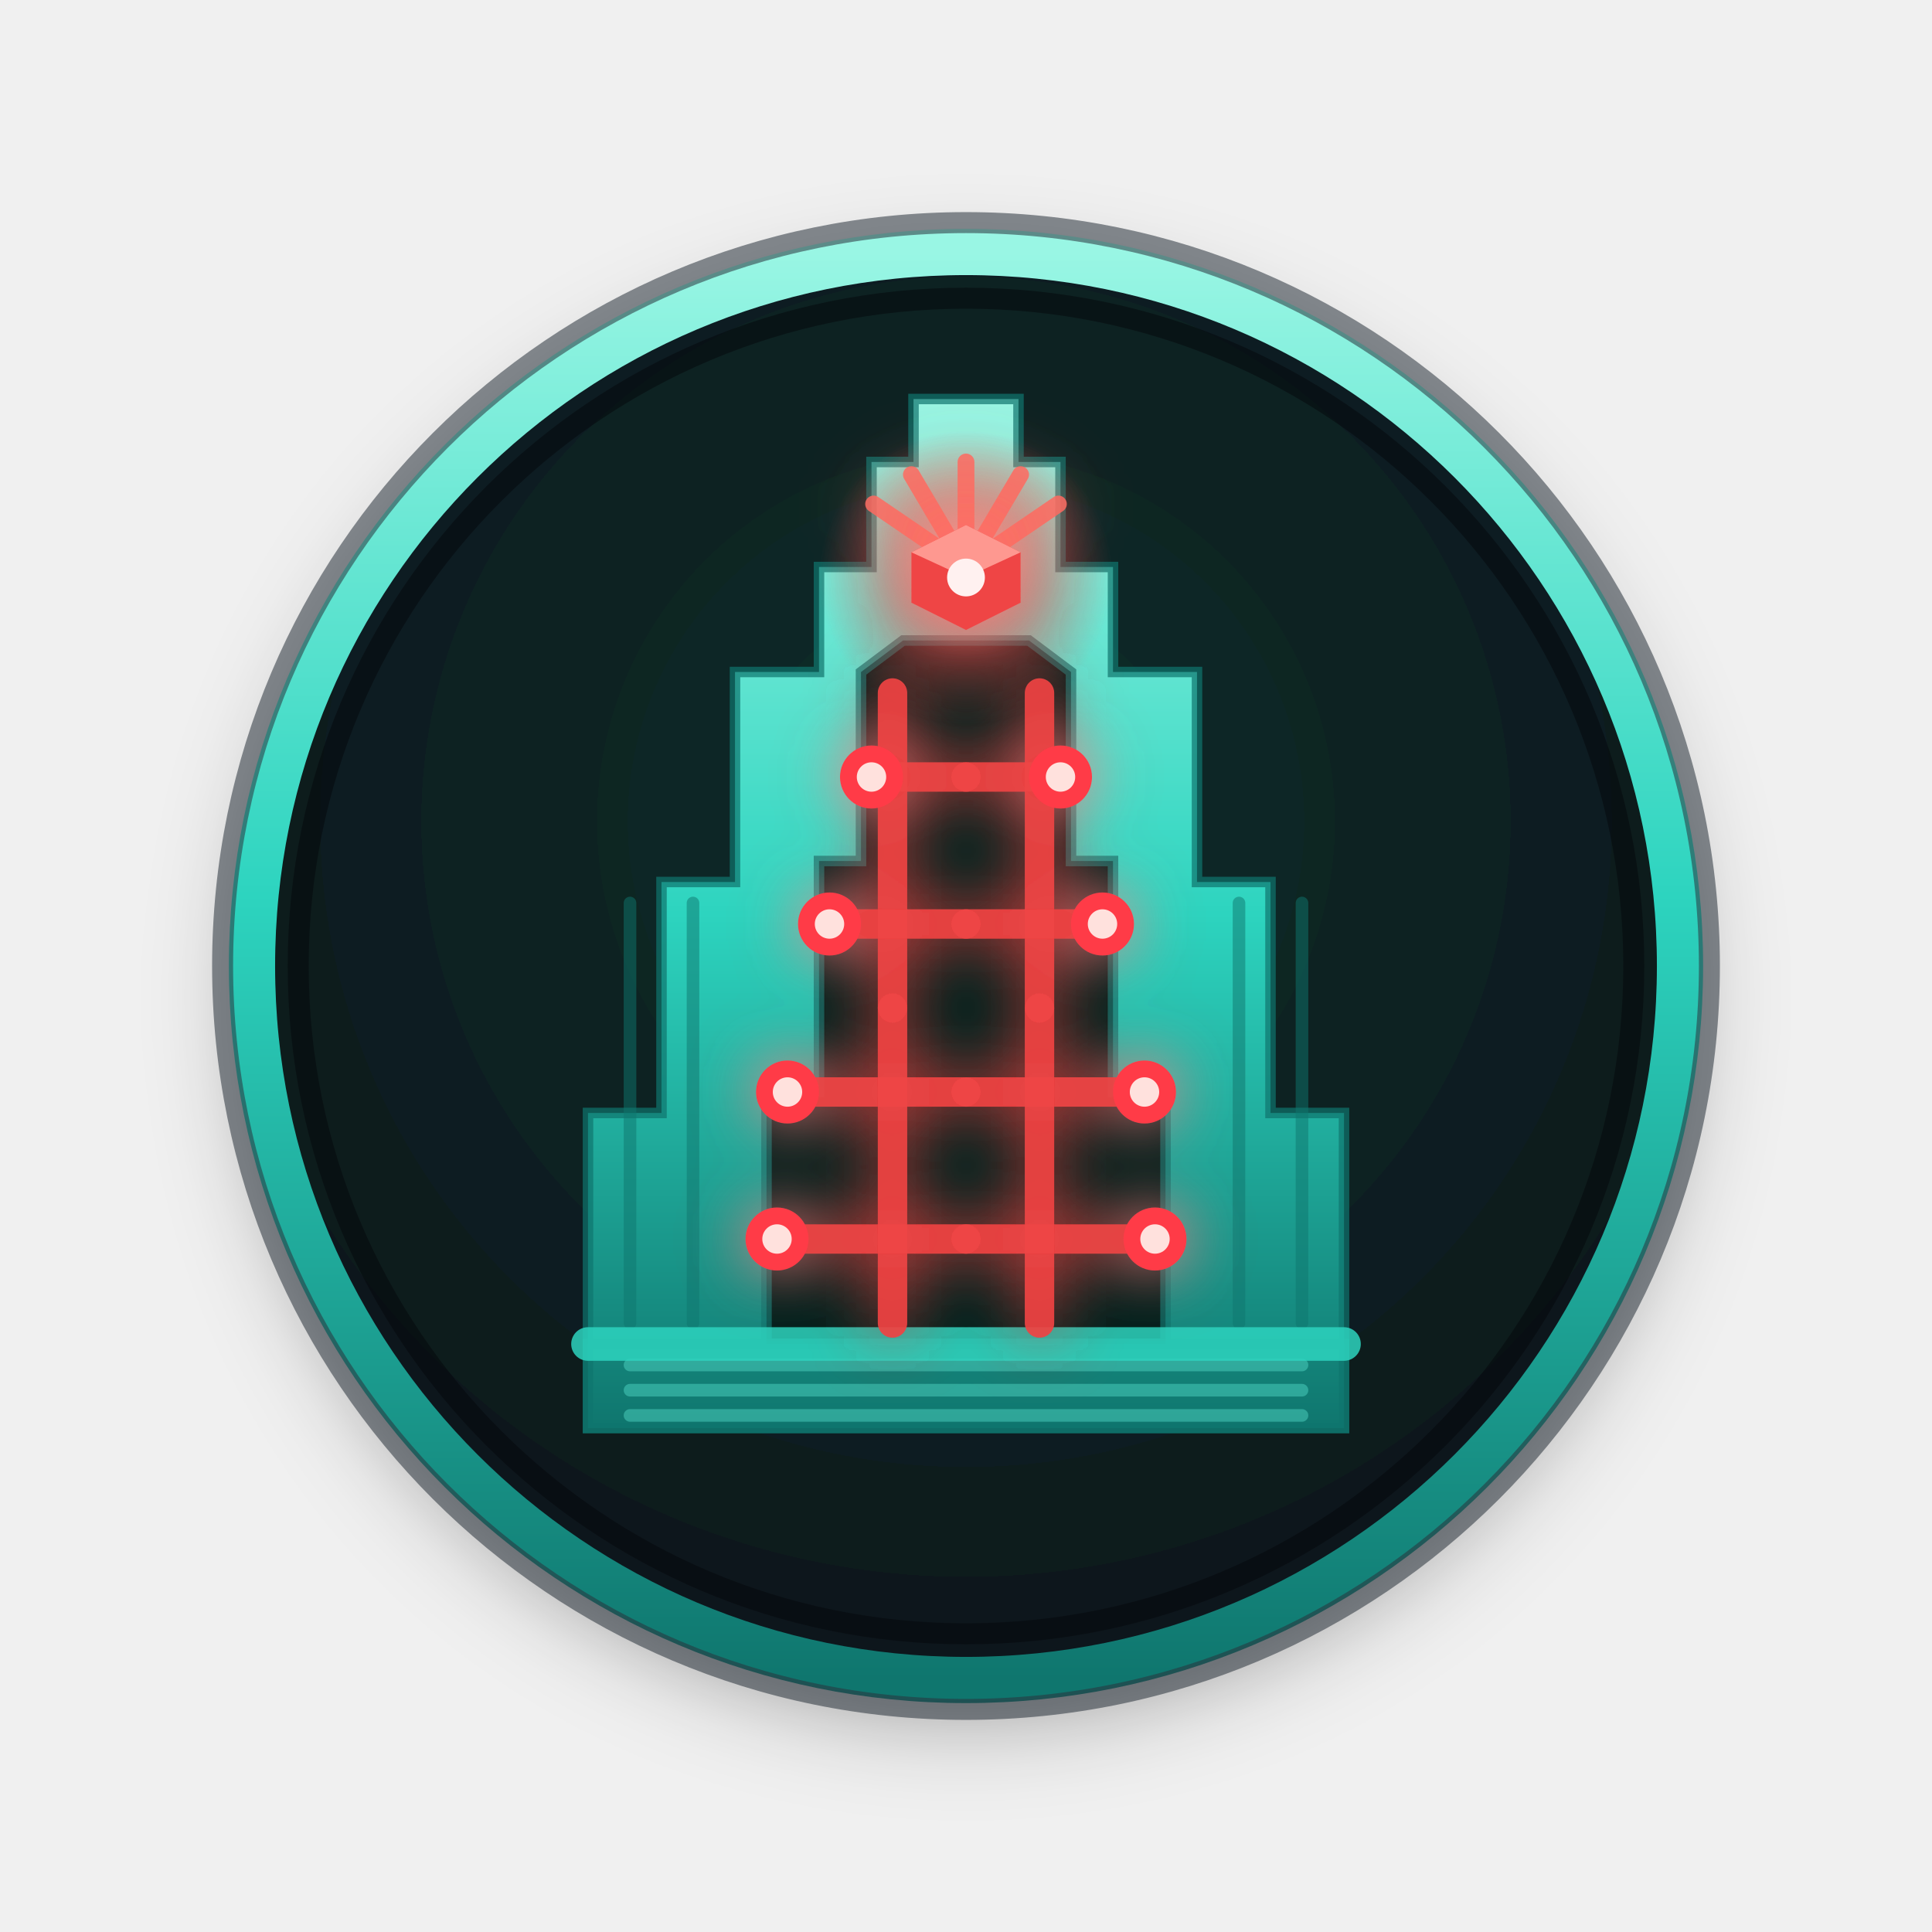
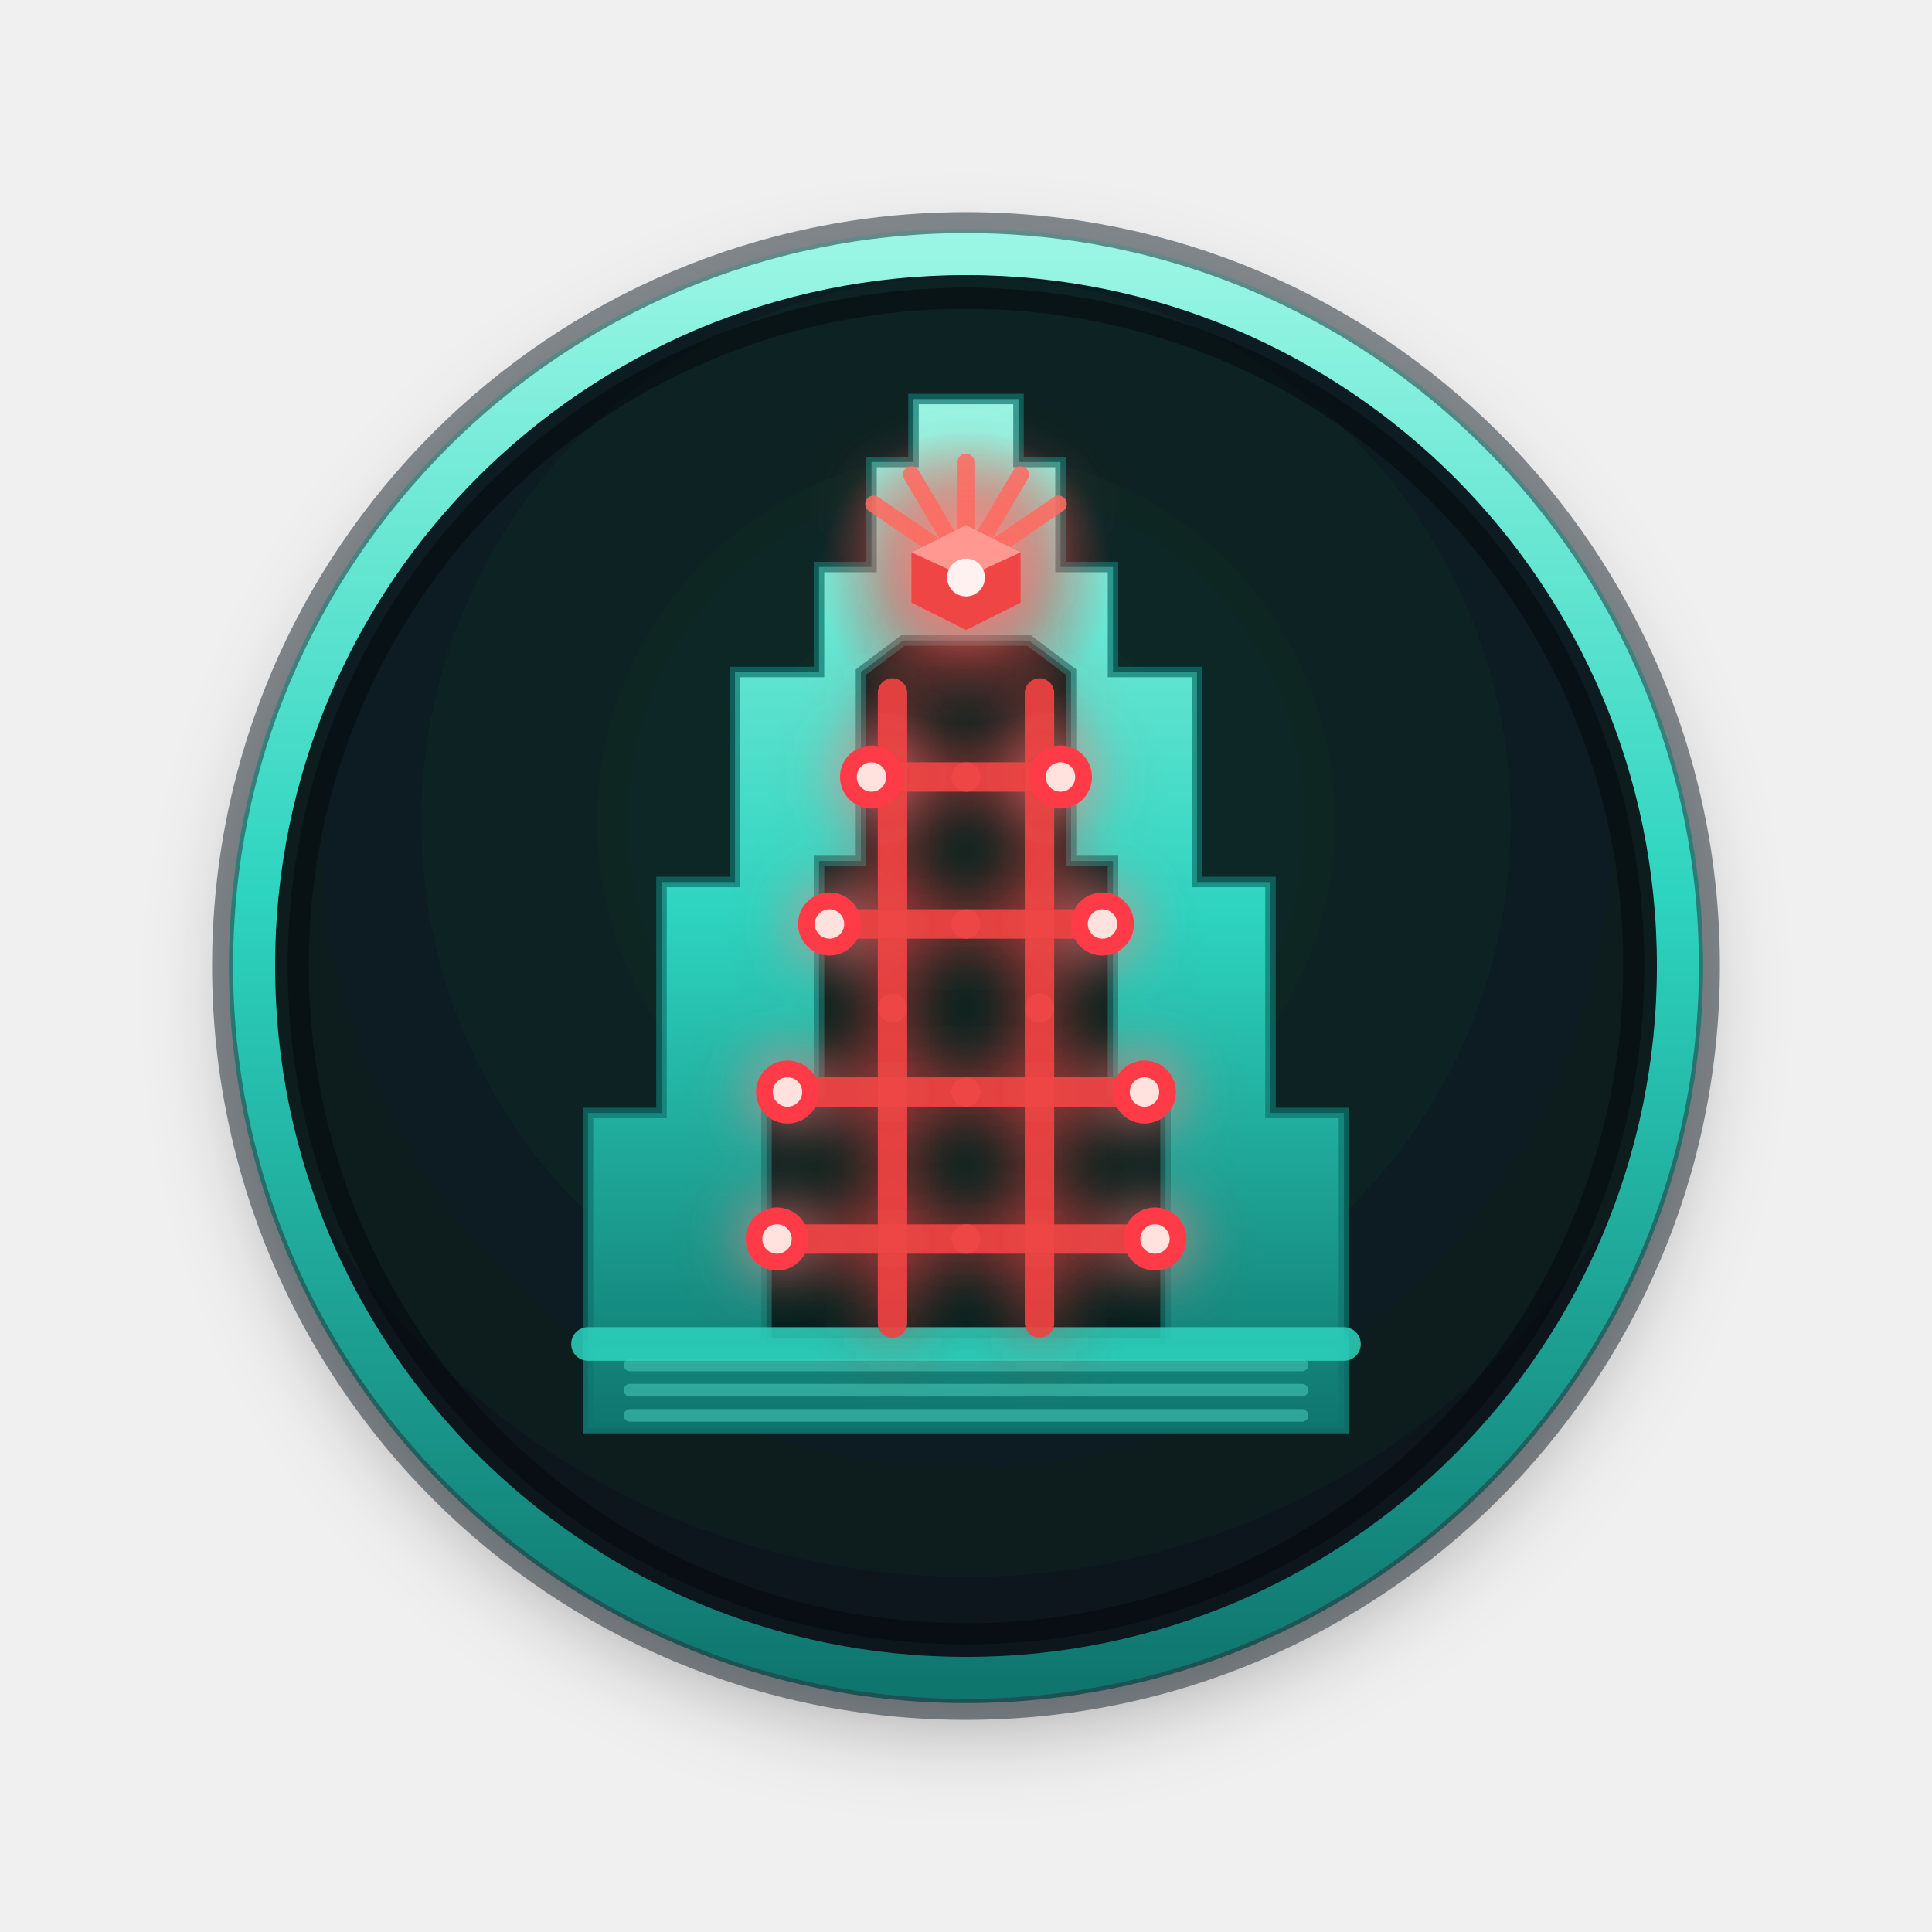
- <svg xmlns="http://www.w3.org/2000/svg" viewBox="276 136 92 92" width="92" height="92" role="img" aria-label="haldir logo">
+ <svg xmlns="http://www.w3.org/2000/svg" viewBox="299 135 92 92" width="92" height="92" role="img" aria-label="haldir logo">
  <defs>
    <radialGradient id="hubGrad" cx="50%" cy="42%" r="65%">
      <stop offset="0%" stop-color="#06281d" />
      <stop offset="100%" stop-color="#0a1117" />
    </radialGradient>
    <radialGradient id="gateGrad" cx="50%" cy="40%" r="68%">
      <stop offset="0%" stop-color="#332408" />
      <stop offset="100%" stop-color="#10131a" />
    </radialGradient>
    <radialGradient id="voxGrad" cx="50%" cy="40%" r="68%">
      <stop offset="0%" stop-color="#2a0a2e" />
      <stop offset="100%" stop-color="#10131a" />
    </radialGradient>
    <radialGradient id="galGrad" cx="50%" cy="40%" r="68%">
      <stop offset="0%" stop-color="#2a0a0a" />
      <stop offset="100%" stop-color="#10131a" />
    </radialGradient>
    <radialGradient id="hdGrad" cx="50%" cy="40%" r="68%">
      <stop offset="0%" stop-color="#042f2a" />
      <stop offset="100%" stop-color="#10131a" />
    </radialGradient>
    <radialGradient id="crebGrad" cx="50%" cy="40%" r="70%">
-       <stop offset="0%" stop-color="#3c4d21" />
-       <stop offset="62%" stop-color="#26311a" />
-       <stop offset="100%" stop-color="#161c10" />
+       <stop offset="0%" stop-color="#293716" />
+       <stop offset="62%" stop-color="#19230f" />
+       <stop offset="100%" stop-color="#0d1208" />
    </radialGradient>
    <filter id="nodeShadow" x="-40%" y="-40%" width="180%" height="180%">
      <feDropShadow dx="0" dy="1.5" stdDeviation="2.4" flood-color="#000000" flood-opacity="0.38" />
    </filter>
    <filter id="soft" x="-60%" y="-60%" width="220%" height="220%">
      <feGaussianBlur stdDeviation="4" result="b" />
      <feMerge>
        <feMergeNode in="b" />
        <feMergeNode in="SourceGraphic" />
      </feMerge>
    </filter>
    <filter id="edgeGlow" x="-30%" y="-30%" width="160%" height="160%">
      <feGaussianBlur stdDeviation="2.4" result="b" />
      <feMerge>
        <feMergeNode in="b" />
        <feMergeNode in="SourceGraphic" />
      </feMerge>
    </filter>
    <filter id="hdBloom" x="-40%" y="-40%" width="180%" height="180%">
      <feGaussianBlur stdDeviation="1.5" result="b" />
      <feMerge>
        <feMergeNode in="b" />
        <feMergeNode in="SourceGraphic" />
      </feMerge>
    </filter>
    <filter id="mwBloom" x="-300%" y="-300%" width="700%" height="700%">
      <feGaussianBlur stdDeviation="1.4" result="b" />
      <feMerge>
        <feMergeNode in="b" />
        <feMergeNode in="SourceGraphic" />
      </feMerge>
    </filter>
-     <linearGradient id="eg0" gradientUnits="userSpaceOnUse" x1="147" y1="230" x2="209" y2="230">
+     <linearGradient id="eg0" gradientUnits="userSpaceOnUse" x1="162.7" y1="235.3" x2="209.2" y2="239.9">
      <stop offset="0%" stop-color="#bcc6d1" />
      <stop offset="100%" stop-color="#fbbf24" />
    </linearGradient>
-     <linearGradient id="eg1" gradientUnits="userSpaceOnUse" x1="287" y1="212.4" x2="411.5" y2="153.1">
+     <linearGradient id="eg1" gradientUnits="userSpaceOnUse" x1="285.9" y1="224.1" x2="418.9" y2="150.4">
      <stop offset="0%" stop-color="#fbbf24" />
      <stop offset="100%" stop-color="#a78bfa" />
    </linearGradient>
-     <linearGradient id="eg2" gradientUnits="userSpaceOnUse" x1="286.9" y1="247.9" x2="423.1" y2="314.1">
+     <linearGradient id="eg2" gradientUnits="userSpaceOnUse" x1="285.4" y1="264.7" x2="414" y2="340.2">
      <stop offset="0%" stop-color="#fbbf24" />
      <stop offset="100%" stop-color="#9caf88" />
    </linearGradient>
-     <linearGradient id="eg3" gradientUnits="userSpaceOnUse" x1="214.8" y1="107.9" x2="423.9" y2="126.7">
+     <linearGradient id="eg3" gradientUnits="userSpaceOnUse" x1="214.9" y1="106.6" x2="433.4" y2="119.8">
      <stop offset="0%" stop-color="#34d399" />
      <stop offset="100%" stop-color="#a78bfa" />
    </linearGradient>
-     <linearGradient id="eg4" gradientUnits="userSpaceOnUse" x1="608.5" y1="142.9" x2="499.2" y2="133.4">
+     <linearGradient id="eg4" gradientUnits="userSpaceOnUse" x1="608.6" y1="139.6" x2="510" y2="127.1">
      <stop offset="0%" stop-color="#60a5fa" />
      <stop offset="100%" stop-color="#a78bfa" />
    </linearGradient>
-     <linearGradient id="eg5" gradientUnits="userSpaceOnUse" x1="641.2" y1="224.6" x2="510" y2="156.1">
+     <linearGradient id="eg5" gradientUnits="userSpaceOnUse" x1="642.5" y1="222.3" x2="521.6" y2="152">
      <stop offset="0%" stop-color="#fb923c" />
      <stop offset="100%" stop-color="#a78bfa" />
    </linearGradient>
-     <linearGradient id="eg6" gradientUnits="userSpaceOnUse" x1="668.2" y1="329.2" x2="492.8" y2="161.3">
+     <linearGradient id="eg6" gradientUnits="userSpaceOnUse" x1="669.7" y1="329" x2="500.4" y2="153.5">
      <stop offset="0%" stop-color="#fb7185" />
      <stop offset="100%" stop-color="#a78bfa" />
    </linearGradient>
-     <linearGradient id="eg7" gradientUnits="userSpaceOnUse" x1="492.2" y1="306.6" x2="664.3" y2="170.3">
+     <linearGradient id="eg7" gradientUnits="userSpaceOnUse" x1="495.3" y1="331.2" x2="667.7" y2="170.8">
      <stop offset="0%" stop-color="#9caf88" />
      <stop offset="100%" stop-color="#60a5fa" />
    </linearGradient>
-     <linearGradient id="eg8" gradientUnits="userSpaceOnUse" x1="498.6" y1="318.2" x2="638.2" y2="268.5">
+     <linearGradient id="eg8" gradientUnits="userSpaceOnUse" x1="503.6" y1="343.2" x2="640.8" y2="274.6">
      <stop offset="0%" stop-color="#9caf88" />
      <stop offset="100%" stop-color="#fb923c" />
    </linearGradient>
-     <linearGradient id="eg9" gradientUnits="userSpaceOnUse" x1="500.9" y1="335.2" x2="603" y2="343.2">
+     <linearGradient id="eg9" gradientUnits="userSpaceOnUse" x1="508.9" y1="362.5" x2="603" y2="356">
      <stop offset="0%" stop-color="#9caf88" />
      <stop offset="100%" stop-color="#fb7185" />
    </linearGradient>
-     <linearGradient id="eg10" gradientUnits="userSpaceOnUse" x1="110" y1="319" x2="110" y2="267">
+     <linearGradient id="eg10" gradientUnits="userSpaceOnUse" x1="110" y1="319" x2="110" y2="283">
      <stop offset="0%" stop-color="#e879f9" />
      <stop offset="100%" stop-color="#bcc6d1" />
    </linearGradient>
-     <linearGradient id="eg11" gradientUnits="userSpaceOnUse" x1="336.9" y1="373" x2="421.1" y2="345">
+     <linearGradient id="eg11" gradientUnits="userSpaceOnUse" x1="338.7" y1="380.9" x2="407.4" y2="372.3">
      <stop offset="0%" stop-color="#38bdf8" />
      <stop offset="100%" stop-color="#9caf88" />
    </linearGradient>
-     <linearGradient id="eg12" gradientUnits="userSpaceOnUse" x1="446.1" y1="287.2" x2="447.9" y2="292.8">
+     <linearGradient id="eg12" gradientUnits="userSpaceOnUse" x1="442.2" y1="288.2" x2="447.8" y2="316">
      <stop offset="0%" stop-color="#ef4444" />
      <stop offset="100%" stop-color="#9caf88" />
    </linearGradient>
    <linearGradient id="eg13" gradientUnits="userSpaceOnUse" x1="398.1" y1="228.3" x2="209.7" y2="124.7">
      <stop offset="0%" stop-color="#ef4444" />
      <stop offset="100%" stop-color="#34d399" />
    </linearGradient>
-     <linearGradient id="eg14" gradientUnits="userSpaceOnUse" x1="284.1" y1="207.3" x2="287.9" y2="204.7">
+     <linearGradient id="eg14" gradientUnits="userSpaceOnUse" x1="284.2" y1="221.3" x2="310.8" y2="203.7">
      <stop offset="0%" stop-color="#fbbf24" />
      <stop offset="100%" stop-color="#2dd4bf" />
    </linearGradient>
-     <linearGradient id="eg15" gradientUnits="userSpaceOnUse" x1="357.3" y1="202.8" x2="398.7" y2="227.2">
+     <linearGradient id="eg15" gradientUnits="userSpaceOnUse" x1="377.8" y1="205.7" x2="401.2" y2="223.3">
      <stop offset="0%" stop-color="#2dd4bf" />
      <stop offset="100%" stop-color="#ef4444" />
    </linearGradient>
-     <linearGradient id="eg16" gradientUnits="userSpaceOnUse" x1="360.4" y1="167.5" x2="414.3" y2="147.2">
+     <linearGradient id="eg16" gradientUnits="userSpaceOnUse" x1="382.1" y1="163.5" x2="421.6" y2="144.8">
      <stop offset="0%" stop-color="#2dd4bf" />
      <stop offset="100%" stop-color="#a78bfa" />
    </linearGradient>
  </defs>
  <style>
    :root { --hub-accent: #34d399; --cube-accent: #fb923c; --tri-accent: #a78bfa; }
    .cap        { font: 400 11px ui-monospace, SFMono-Regular, Menlo, monospace; fill: #6e7681; }
    .edge       { opacity: 0.55; }
    .edge-live  { filter: url(#edgeGlow); }
    .flow       { fill: none; stroke: #e2faff; stroke-width: 2.4; stroke-dasharray: 1.5 9; stroke-linecap: round; opacity: 0.9; }
    .flow-rev   { stroke-width: 2; opacity: 0.78; }
    .chip       { fill: #0d1117; stroke-width: 1.5; }
    .chip-label { font: 400 12px ui-monospace, SFMono-Regular, Menlo, monospace; fill: #c9d1d9; }
    .hub-fill   { fill: url(#hubGrad); }
    .hub-ring   { fill: none; stroke: url(#hubBezel); stroke-width: 2.2; }
    .hub-glow   { fill: none; stroke: #34d399; stroke-width: 6; stroke-opacity: 0.18; filter: url(#soft); }
    .hub-label  { font: 400 12px ui-monospace, SFMono-Regular, Menlo, monospace; fill: #6ee7b7; }
-     .pid-track   { fill: none; stroke: #065f46; stroke-opacity: 0.35; stroke-width: 4; stroke-linecap: round; }
-     .pid-fill    { fill: none; stroke: #34d399; stroke-width: 4; stroke-linecap: round; }
-     .pid-tip-u   { fill: #a7f3d0; }
-     .pid-tip-s   { fill: #d1fae5; }
+     .pidx-rail   { fill: none; stroke: #021a12; stroke-opacity: 0.9; stroke-width: 1.3; stroke-linecap: round; }
+     .pidx-rail-lt{ fill: none; stroke: #34d399; stroke-opacity: 0.18; stroke-width: 1.3; stroke-linecap: round; }
+     .pidx-tick   { fill: none; stroke: #047857; stroke-opacity: 0.9; stroke-width: 0.9; stroke-linecap: round; }
+     .pidx-inner  { fill: none; stroke: #10b981; stroke-opacity: 0.14; stroke-width: 0.6; }
+     .pidx-chan   { fill: none; stroke: #032018; stroke-width: 2.2; stroke-linecap: round; }
+     .pidx-chan-lt{ fill: none; stroke: #6ee7b7; stroke-width: 0.8; stroke-linecap: round; }
+     .pidx-chamfer{ fill: none; stroke: #05070b; stroke-opacity: 0.55; stroke-width: 1; }
+     .pidx-rim    { fill: none; stroke: url(#pidXRim); stroke-width: 1.1; }
+     .pidx-lip    { fill: none; stroke: #6ee7b7; stroke-opacity: 0.16; stroke-width: 0.5; }
+     .pidx-shade  { fill: #031710; }
+     .pidx-flare  { fill: #d1fae5; }
+     .pidx-flare-s{ fill: #ecfdf5; }
+     .pidx-syn-ring { fill: none; stroke: #a7f3d0; stroke-width: 1; }
+     .pidx-girdle { fill: none; stroke: #a7f3d0; stroke-opacity: 0.55; stroke-width: 0.4; }
+     .pidx-girdle-s { fill: none; stroke: #d1fae5; stroke-opacity: 0.7; stroke-width: 0.5; }
+     .pidx-glint  { fill: #ecfdf5; fill-opacity: 0.7; }
+     .pidx-fU-l   { fill: #6ee7b7; }
+     .pidx-fU-d   { fill: #10b981; }
+     .pidx-jw-edge{ fill: none; stroke: #a7f3d0; stroke-width: 0.4; stroke-opacity: 0.85; stroke-linejoin: round; }
+     .pidx-syn-hot{ fill: #ecfdf5; }
+     .pidx-spark-head { fill: #ecfdf5; }
+     .pidx-spark-tail { fill: none; stroke: #a7f3d0; stroke-width: 1.1; stroke-linecap: round; stroke-opacity: 0.85; }
    .pid-wg      { fill: none; stroke: #043a2e; stroke-width: 2.4; stroke-linecap: round; }
    .pid-wg-lit  { fill: none; stroke: #6ee7b7; stroke-width: 0.9; stroke-linecap: round; }
    .pid-port    { fill: #34d399; }
    .pid-port-core { fill: #06281d; }
    .pid-chip    { fill: #d1fae5; }
-     .pid-base    { fill: none; stroke: #6ee7b7; stroke-opacity: 0.3; stroke-width: 1; stroke-linecap: round; }
-     .pid-keystone{ fill: none; stroke: #34d399; stroke-opacity: 0.45; stroke-width: 1.2; stroke-linecap: round; }
-     .pid-flash   { fill: none; stroke: #d1fae5; stroke-width: 1.4; stroke-linecap: round; opacity: 0; }
    .pid-core-crown { fill: #6ee7b7; }
    .pid-core-bl { fill: #065f46; }
    .pid-core-br { fill: #047857; }
    .pid-core-edge { fill: none; stroke: #a7f3d0; stroke-width: 0.8; stroke-linejoin: round; }
    .pid-seam    { fill: none; stroke: #d1fae5; stroke-width: 0.7; stroke-opacity: 0.9; stroke-linecap: round; }
    .pid-facet   { fill: none; stroke: #a7f3d0; stroke-width: 0.5; stroke-opacity: 0.35; }
    .pid-hot     { fill: #ecfdf5; }
    .pid-hot-in  { fill: #f0fdf4; }
    .pid-compute { fill: none; stroke: #6ee7b7; stroke-width: 1; opacity: 0; }
    .seat-ring     { fill: none; stroke-width: 2.2; }
    .seat-groove   { fill: none; stroke: #05070b; stroke-opacity: 0.5; stroke-width: 1; }
    .seat-hairline { fill: none; stroke: #2b333d; stroke-opacity: 0.55; stroke-width: 1; }
    .seat-gate     { fill: url(#gateGrad); }
    .seat-vox      { fill: url(#voxGrad); }
    .mel-plate    { fill: url(#melPlate); }
-     .mel-rock     { fill: #050302; }
+     .mel-rock     { fill: url(#melRock); }
+     .mel-fog-g    { opacity: 0.42; }
    .mel-ridge    { fill: none; stroke: #fdba74; stroke-opacity: 0.7; stroke-width: 1.3; stroke-linejoin: round; stroke-linecap: round; }
-     .mel-facet    { fill: #070302; }
-     .mel-tin      { stroke: #000000; stroke-opacity: 0.4; stroke-width: 0.6; stroke-linejoin: round; }
-     .mel-splat    { fill: url(#melSplat); }
+     .mel-facet    { fill: #1a0e08; }
+     .mel-tin      { stroke: #000000; stroke-opacity: 0.35; stroke-width: 0.6; stroke-linejoin: round; }
+     .mel-front    { fill: #ffedd5; filter: url(#edgeGlow); }
    .mel-edge     { fill: none; stroke: url(#melBezel); stroke-width: 2.4; stroke-linejoin: miter; }
    .mel-groove   { fill: none; stroke: #05070b; stroke-opacity: 0.5; stroke-width: 1; }
    .mel-hairline { fill: none; stroke: #2b333d; stroke-opacity: 0.55; stroke-width: 1; }
    .cube-label { font: 400 12px ui-monospace, SFMono-Regular, Menlo, monospace; fill: #fdba74; }
    .logo-label     { font: 400 12px ui-monospace, SFMono-Regular, Menlo, monospace; fill: #cdd6e0; }
    .prz-body     { fill: url(#przGlass); }
    .prz-edge     { fill: none; stroke: url(#przSilver); stroke-width: 2.4; }
    .prz-groove   { fill: none; stroke: #05070b; stroke-opacity: 0.5; stroke-width: 1; }
    .prz-hairline { fill: none; stroke: #2b333d; stroke-opacity: 0.55; stroke-width: 1; }
    .prz-hill     { fill: url(#przHill); }
    .prz-hill-hi  { fill: url(#przHillHi); }
    .prz-hill-ao  { fill: url(#przHillAo); }
    .prz-spill    { fill: url(#przSpill); }
    .prz-crest    { fill: none; stroke: #d8ccff; stroke-width: 1.8; stroke-linecap: round; stroke-opacity: 0.95; }
    .prz-ray      { fill: none; stroke-width: 1.4; stroke-linecap: round; stroke-opacity: 0.5; }
    .prz-ray-flow { fill: none; stroke-width: 1.9; stroke-linecap: round; stroke-dasharray: 4 22; stroke-opacity: 0.92; }
    .prz-blade    { fill: url(#przBlade); stroke: #cbd3db; stroke-width: 0.4; stroke-linejoin: round; }
    .prz-blade-core { stroke: #f8fafc; stroke-width: 0.8; stroke-linecap: round; stroke-opacity: 0.85; }
    .prz-blade-glint { stroke: #ffffff; stroke-width: 1.3; stroke-linecap: round; stroke-dasharray: 5 44; stroke-opacity: 0.95; }
    .prz-foot-hot { fill: #ffffff; }
    .tri-label  { font: 400 12px ui-monospace, SFMono-Regular, Menlo, monospace; fill: #c4b5fd; }
    .gate-wire      { fill: none; stroke: #fbbf24; stroke-width: 2.6; stroke-linecap: round; opacity: 0.92; }
    .gate-wire-perc { fill: none; stroke: #fbbf24; stroke-width: 2; stroke-linecap: round; stroke-dasharray: 5 4; opacity: 0.6; }
    .gate-bar       { fill: #fbbf24; fill-opacity: 0.16; stroke: #fbbf24; stroke-width: 2; }
    .gate-port      { fill: #fbbf24; }
    .gate-tick      { fill: none; stroke: #fde68a; stroke-width: 1.6; stroke-linecap: round; stroke-linejoin: round; }
    .gate-packet    { fill: #fde68a; }
    .gate-packet-perc { fill: #fde68a; opacity: 0.7; }
    .gate-label     { font: 400 12px ui-monospace, SFMono-Regular, Menlo, monospace; fill: #fbbf24; text-anchor: middle; }
    .vox-top    { fill: #e879f9; fill-opacity: 0.6; stroke: #e879f9; stroke-width: 1.3; }
    .vox-left   { fill: #e879f9; fill-opacity: 0.32; stroke: #e879f9; stroke-width: 1.3; }
    .vox-right  { fill: #e879f9; fill-opacity: 0.15; stroke: #e879f9; stroke-width: 1.3; }
    .flag-k     { fill: #181818; }
    .flag-r     { fill: #d8001d; }
    .flag-g     { fill: #ffcc00; }
    .flag-edge  { fill: none; stroke: #ffffff; stroke-opacity: 0.16; stroke-width: 0.6; }
    .vox-label  { font: 400 12px ui-monospace, SFMono-Regular, Menlo, monospace; fill: #f0abfc; }
    .vox-net    { color: #e879f9; }
-     .vox-code   { fill: none; stroke: #f0abfc; stroke-width: 2.4; stroke-linecap: round; stroke-linejoin: round; }
    .seat-creb     { fill: url(#crebGrad); }
    .creb-signal   { fill: none; stroke: #b6cf86; stroke-opacity: 0.7; stroke-width: 1.2; }
-     .creb-tick     { fill: none; stroke: #b6cf86; stroke-width: 1.7; stroke-linecap: round; stroke-linejoin: round; }
    .creb-xhair    { fill: none; stroke: #a8c07a; stroke-opacity: 0.7; stroke-width: 1.3; stroke-linecap: round; }
    .creb-eye-core { fill: #ff6b5e; }
    .creb-eye-hot  { fill: #fff1f0; }
    .raven-label { font: 400 12px ui-monospace, SFMono-Regular, Menlo, monospace; fill: #9caf88; }
    .raven-cursor { fill: #9caf88; }
    .radar-label  { font: 400 12px ui-monospace, SFMono-Regular, Menlo, monospace; fill: #38bdf8; }
    .mw-iris      { fill: #101a26; stroke: #38bdf8; stroke-opacity: 0.25; stroke-width: 1; }
    .mw-well      { fill: url(#mwWell); }
    .mw-core      { fill: url(#mwCore); }
    .mw-aphex     { fill: none; stroke: #e0f2fe; stroke-opacity: 0.45; stroke-width: 0.8; stroke-linejoin: round; }
    .mw-blade     { fill: none; stroke: #7dd3fc; stroke-opacity: 0.55; stroke-width: 1.2; }
    .mw-blade-sh  { fill: none; stroke: #05070b; stroke-opacity: 0.7; stroke-width: 1.2; }
    .mw-inner     { fill: none; stroke: url(#mwBezel); stroke-width: 1.6; stroke-opacity: 0.9; stroke-linecap: round; }
    .mw-notch     { fill: none; stroke: #bae6fd; stroke-width: 1.4; stroke-linejoin: round; stroke-linecap: round; }
+     .mw-tick      { stroke: #38bdf8; stroke-opacity: 0.4; stroke-width: 1; }
+     .mw-dot       { fill: #7dd3fc; fill-opacity: 0.16; }
    .mw-lock      { fill: none; stroke: #ef4444; stroke-width: 1.2; stroke-linecap: round; stroke-linejoin: round; }
    .mw-lock-dot  { fill: #ff6b5e; }
+     .mw-lock-g    { fill: none; stroke: #4ade80; stroke-width: 1.2; stroke-linecap: round; stroke-linejoin: round; }
+     .mw-lock-g-dot{ fill: #86efac; }
+     .mw-lock-y    { fill: none; stroke: #facc15; stroke-width: 1.2; stroke-linecap: round; stroke-linejoin: round; }
+     .mw-lock-y-dot{ fill: #fde047; }
+     .mw-lock-o    { fill: none; stroke: #fb923c; stroke-width: 1.2; stroke-linecap: round; stroke-linejoin: round; }
+     .mw-lock-o-dot{ fill: #fdba74; }
    .mw-drone-arm { fill: none; stroke: #7dd3fc; stroke-width: 1.4; stroke-linecap: round; }
    .mw-rotor     { fill: #12283b; stroke: #7dd3fc; stroke-width: 1.2; }
    .mw-hub       { fill: #f0f9ff; }
    .mw-ring      { fill: none; stroke: url(#mwBezel); stroke-width: 2.2; }
    .mw-groove    { fill: none; stroke: #05070b; stroke-opacity: 0.5; stroke-width: 1; }
    .mw-hairline  { fill: none; stroke: #2b333d; stroke-opacity: 0.55; stroke-width: 1; }
    .seat-gal   { fill: url(#galGrad); }
    .gal-signal { fill: none; stroke: #ef4444; stroke-opacity: 0.7; stroke-width: 1.1; }
    .gal-fiber  { fill: none; stroke: #22d3ee; stroke-opacity: 0.75; stroke-width: 1.4; stroke-linecap: round; }
    .gal-pulse  { fill: none; stroke: #a5f3fc; stroke-opacity: 0.95; stroke-width: 1.4; stroke-linecap: round; stroke-dasharray: 3 40; }
    .gal-port   { fill: #0a121c; stroke: #22d3ee; stroke-opacity: 0.9; stroke-width: 1; }
    .gal-jack   { fill: #a5f3fc; fill-opacity: 0.85; }
    .gal-plate  { fill: url(#galPlateG); stroke: #22d3ee; stroke-opacity: 0.9; stroke-width: 1.2; stroke-linejoin: miter; }
    .gal-crest  { stroke: #22d3ee; stroke-opacity: 0.28; stroke-width: 0.6; stroke-linejoin: miter; }
    .gal-slit   { fill: #05070b; stroke: #22d3ee; stroke-opacity: 0.55; stroke-width: 0.8; stroke-linejoin: miter; }
    .gal-hotf   { fill: #ef4444; }
    .gal-label  { font: 400 12px ui-monospace, SFMono-Regular, Menlo, monospace; fill: #ef4444; }
    .seat-hd         { fill: url(#hdGrad); }
    .hd-void         { fill: #03211d; }
    .hd-frame        { fill: url(#haldirArch); stroke: #0f766e; stroke-width: 0.5; stroke-opacity: 0.7; }
-     .hd-reed         { fill: none; stroke: #0f766e; stroke-width: 0.6; stroke-opacity: 0.5; stroke-linecap: round; }
    .hd-speed        { fill: none; stroke: #5eead4; stroke-width: 0.6; stroke-opacity: 0.4; stroke-linecap: round; }
    .hd-thresh       { fill: none; stroke: #2dd4bf; stroke-width: 1.6; stroke-linecap: round; stroke-opacity: 0.85; }
    .hd-beam         { fill: none; stroke: #ef4444; stroke-width: 1.4; stroke-linecap: round; stroke-opacity: 0.92; }
    .hd-diode        { fill: #ff3b47; }
    .hd-diode-hot    { fill: #ffe1dd; }
    .hd-core         { fill: #ef4444; }
    .hd-core-facet   { fill: #ff9d94; fill-opacity: 0.95; }
    .hd-core-hot     { fill: #fff1f0; }
    .hd-coreglow     { fill: url(#hdCoreGlow); }
    .hd-sun          { fill: none; stroke: #ff6b5e; stroke-width: 0.8; stroke-opacity: 0.85; stroke-linecap: round; }
    .hd-scan         { fill: #ffd9d4; }
    .hd-tok-in       { fill: #ff6b5e; }
    .hd-tok-out      { fill: #fff1f0; }
    .hd-flash        { fill: #fff1f0; }
    .haldir-label    { font: 400 12px ui-monospace, SFMono-Regular, Menlo, monospace; fill: #2dd4bf; }
    .wg-rule    { stroke: #30363d; stroke-width: 1; stroke-opacity: 0.55; }
    .wg-bracket { fill: none; stroke: #fbbf24; stroke-width: 1.5; stroke-linecap: round; stroke-opacity: 0.85; }
    .panel      { fill: #ffffff; fill-opacity: 0.022; stroke: #ffffff; stroke-opacity: 0.07; }
    text { paint-order: stroke; stroke: #0d1117; stroke-width: 2.6; stroke-linejoin: round; text-transform: uppercase; letter-spacing: 2.5px; }
    text { stroke: #ffffff; }
      :root { --hub-accent: #059669; --cube-accent: #c2410c; --tri-accent: #7c3aed; }
      .cap { fill: #57606a; }
      .flow { stroke: #22d3ee; }
      .chip { fill: #ffffff; }
      .chip-label { fill: #1f2328; }
      .hub-glow { stroke: #059669; stroke-opacity: 0.12; }
      .hub-label { fill: #059669; }
      .logo-label { fill: #57626f; }
      .tri-label { fill: #6d28d9; }
      .gate-label { fill: #b45309; }
      .cube-label { fill: #c2410c; }
      .flag-edge { stroke: #000000; stroke-opacity: 0.25; }
      .vox-label { fill: #c026d3; }
      .raven-label { fill: #4b5320; }
      .raven-cursor { fill: #4b5320; }
      .radar-label { fill: #0284c7; }
      .gal-label { fill: #dc2626; }
      .haldir-label { fill: #0d9488; }
      .wg-rule { stroke: #d0d7de; stroke-opacity: 0.9; }
      .wg-bracket { stroke: #b45309; }
      .panel { fill: #0b1f2a; fill-opacity: 0.025; stroke: #0b1f2a; stroke-opacity: 0.08; }
    @media (prefers-reduced-motion: reduce) { animate, animateTransform { display: none; } }
  </style>
  <g>
    <defs>
-       <linearGradient id="haldirArch" x1="0" y1="155" x2="0" y2="204" gradientUnits="userSpaceOnUse">
+       <linearGradient id="haldirArch" x1="0" y1="154" x2="0" y2="203" gradientUnits="userSpaceOnUse">
        <stop offset="0%" stop-color="#99f6e4" />
        <stop offset="50%" stop-color="#2dd4bf" />
        <stop offset="100%" stop-color="#0f766e" />
      </linearGradient>
-       <radialGradient id="hdCoreGlow" gradientUnits="userSpaceOnUse" cx="322" cy="163.5" r="7">
+       <radialGradient id="hdCoreGlow" gradientUnits="userSpaceOnUse" cx="345" cy="162.5" r="7">
        <stop offset="0%" stop-color="#ff6b5e" stop-opacity="0.9" />
        <stop offset="55%" stop-color="#ef4444" stop-opacity="0.4" />
        <stop offset="100%" stop-color="#ef4444" stop-opacity="0" />
      </radialGradient>
    </defs>
    <defs>
-       <linearGradient id="hdBezel" x1="0" y1="148" x2="0" y2="216" gradientUnits="userSpaceOnUse">
+       <linearGradient id="hdBezel" x1="0" y1="147" x2="0" y2="215" gradientUnits="userSpaceOnUse">
        <stop offset="0%" stop-color="#99f6e4" />
        <stop offset="45%" stop-color="#2dd4bf" />
        <stop offset="100%" stop-color="#0f766e" />
      </linearGradient>
    </defs>
    <g filter="url(#nodeShadow)">
-       <circle cx="322" cy="182" r="34" class="seat-hd" />
+       <circle cx="345" cy="181" r="34" class="seat-hd" />
    </g>
-     <circle cx="322" cy="182" r="34" stroke="url(#hdBezel)" class="seat-ring" />
-     <circle cx="322" cy="182" r="31.8" class="seat-groove" />
-     <circle cx="322" cy="182" r="35.4" class="seat-hairline" />
-     <path class="hd-void" d="M331.5 200 L331.5 188 L329 188 L329 177 L327 177 L327 168 L325 166.5 L322 166.5 L319 166.5 L317 168 L317 177 L315 177 L315 188 L312.5 188 L312.5 200 Z" />
-     <path class="hd-frame" d="M340 204 L340 189 L336.5 189 L336.5 178 L333 178 L333 168 L329 168 L329 163 L326.5 163 L326.5 158 L324.5 158 L324.5 155 L319.5 155 L319.5 158 L317.5 158 L317.5 163 L315 163 L315 168 L311 168 L311 178 L307.5 178 L307.5 189 L304 189 L304 204 Z M331.5 200 L331.5 188 L329 188 L329 177 L327 177 L327 168 L325 166.5 L322 166.5 L319 166.5 L317 168 L317 177 L315 177 L315 188 L312.5 188 L312.5 200 Z" fill-rule="evenodd" />
-     <path class="hd-reed" d="M335 199 L335 179" />
-     <path class="hd-reed" d="M309 199 L309 179" />
-     <path class="hd-reed" d="M338 199 L338 179" />
-     <path class="hd-reed" d="M306 199 L306 179" />
-     <path class="hd-frame" d="M304 200 L340 200 L340 204 L304 204 Z" />
-     <path class="hd-speed" d="M306 201 H338" />
-     <path class="hd-speed" d="M306 202.2 H338" />
-     <path class="hd-speed" d="M306 203.4 H338" />
-     <path class="hd-thresh" d="M304 200 H340" />
-     <circle class="hd-coreglow" cx="322" cy="163.5" r="7">
+     <circle cx="345" cy="181" r="34" stroke="url(#hdBezel)" class="seat-ring" />
+     <circle cx="345" cy="181" r="31.8" class="seat-groove" />
+     <circle cx="345" cy="181" r="35.4" class="seat-hairline" />
+     <path class="hd-void" d="M354.5 199 L354.5 187 L352 187 L352 176 L350 176 L350 167 L348 165.5 L345 165.5 L342 165.5 L340 167 L340 176 L338 176 L338 187 L335.5 187 L335.5 199 Z" />
+     <path class="hd-frame" d="M363 203 L363 188 L359.5 188 L359.5 177 L356 177 L356 167 L352 167 L352 162 L349.5 162 L349.5 157 L347.5 157 L347.5 154 L342.5 154 L342.5 157 L340.5 157 L340.5 162 L338 162 L338 167 L334 167 L334 177 L330.5 177 L330.5 188 L327 188 L327 203 Z M354.5 199 L354.5 187 L352 187 L352 176 L350 176 L350 167 L348 165.5 L345 165.5 L342 165.5 L340 167 L340 176 L338 176 L338 187 L335.5 187 L335.5 199 Z" fill-rule="evenodd" />
+     <path class="hd-frame" d="M327 199 L363 199 L363 203 L327 203 Z" />
+     <path class="hd-speed" d="M329 200 H361" />
+     <path class="hd-speed" d="M329 201.2 H361" />
+     <path class="hd-speed" d="M329 202.4 H361" />
+     <path class="hd-thresh" d="M327 199 H363" />
+     <circle class="hd-coreglow" cx="345" cy="162.5" r="7">
      <animate attributeName="r" values="7;7;7;11;7;7" keyTimes="0;0.06;0.52;0.56;0.6;1" dur="5s" repeatCount="indefinite" />
    </circle>
    <g class="hd-lit" filter="url(#hdBloom)">
      <animate attributeName="opacity" values="0.9;0.9;1;0.92;0.92" keyTimes="0;0.06;0.16;0.3;1" dur="5s" repeatCount="indefinite" />
-       <path class="hd-beam" d="M331 195 L322 195" stroke-dasharray="9 40" stroke-dashoffset="0">
+       <path class="hd-beam" d="M354 194 L345 194" stroke-dasharray="9 40" stroke-dashoffset="0">
        <animate attributeName="stroke-dashoffset" values="0;0;9;9;-1.5;0;0" keyTimes="0;0.3;0.42;0.7;0.76;0.8;1" calcMode="spline" keySplines="0.4 0 0.2 1;0.3 0 0.2 1;0.5 0 1 1;0.2 0 0 1;0.3 0 0.4 1;0 0 1 1" dur="5s" repeatCount="indefinite" />
      </path>
-       <path class="hd-beam" d="M313 195 L322 195" stroke-dasharray="9 40" stroke-dashoffset="0">
+       <path class="hd-beam" d="M336 194 L345 194" stroke-dasharray="9 40" stroke-dashoffset="0">
        <animate attributeName="stroke-dashoffset" values="0;0;9;9;-1.5;0;0" keyTimes="0;0.3;0.42;0.7;0.76;0.8;1" calcMode="spline" keySplines="0.4 0 0.2 1;0.3 0 0.2 1;0.5 0 1 1;0.2 0 0 1;0.3 0 0.4 1;0 0 1 1" dur="5s" repeatCount="indefinite" />
      </path>
-       <path class="hd-beam" d="M330.5 188 L322 188" stroke-dasharray="8.5 40" stroke-dashoffset="0">
+       <path class="hd-beam" d="M353.5 187 L345 187" stroke-dasharray="8.5 40" stroke-dashoffset="0">
        <animate attributeName="stroke-dashoffset" values="0;0;8.5;8.5;-1.5;0;0" keyTimes="0;0.3;0.42;0.7;0.76;0.8;1" calcMode="spline" keySplines="0.4 0 0.2 1;0.3 0 0.2 1;0.5 0 1 1;0.2 0 0 1;0.3 0 0.4 1;0 0 1 1" dur="5s" repeatCount="indefinite" />
      </path>
-       <path class="hd-beam" d="M313.5 188 L322 188" stroke-dasharray="8.5 40" stroke-dashoffset="0">
+       <path class="hd-beam" d="M336.5 187 L345 187" stroke-dasharray="8.5 40" stroke-dashoffset="0">
        <animate attributeName="stroke-dashoffset" values="0;0;8.5;8.5;-1.5;0;0" keyTimes="0;0.3;0.42;0.7;0.76;0.8;1" calcMode="spline" keySplines="0.4 0 0.2 1;0.3 0 0.2 1;0.5 0 1 1;0.2 0 0 1;0.3 0 0.4 1;0 0 1 1" dur="5s" repeatCount="indefinite" />
      </path>
-       <path class="hd-beam" d="M328.5 180 L322 180" stroke-dasharray="6.5 40" stroke-dashoffset="0">
+       <path class="hd-beam" d="M351.5 179 L345 179" stroke-dasharray="6.5 40" stroke-dashoffset="0">
        <animate attributeName="stroke-dashoffset" values="0;0;6.5;6.5;-1.5;0;0" keyTimes="0;0.3;0.42;0.7;0.76;0.8;1" calcMode="spline" keySplines="0.4 0 0.2 1;0.3 0 0.2 1;0.5 0 1 1;0.2 0 0 1;0.3 0 0.4 1;0 0 1 1" dur="5s" repeatCount="indefinite" />
      </path>
-       <path class="hd-beam" d="M315.5 180 L322 180" stroke-dasharray="6.5 40" stroke-dashoffset="0">
+       <path class="hd-beam" d="M338.5 179 L345 179" stroke-dasharray="6.5 40" stroke-dashoffset="0">
        <animate attributeName="stroke-dashoffset" values="0;0;6.5;6.5;-1.5;0;0" keyTimes="0;0.3;0.42;0.7;0.76;0.8;1" calcMode="spline" keySplines="0.4 0 0.2 1;0.3 0 0.2 1;0.5 0 1 1;0.2 0 0 1;0.3 0 0.4 1;0 0 1 1" dur="5s" repeatCount="indefinite" />
      </path>
-       <path class="hd-beam" d="M326.5 173 L322 173" stroke-dasharray="4.5 40" stroke-dashoffset="0">
+       <path class="hd-beam" d="M349.5 172 L345 172" stroke-dasharray="4.5 40" stroke-dashoffset="0">
        <animate attributeName="stroke-dashoffset" values="0;0;4.5;4.5;-1.5;0;0" keyTimes="0;0.3;0.42;0.7;0.76;0.8;1" calcMode="spline" keySplines="0.4 0 0.2 1;0.3 0 0.2 1;0.5 0 1 1;0.2 0 0 1;0.3 0 0.4 1;0 0 1 1" dur="5s" repeatCount="indefinite" />
      </path>
-       <path class="hd-beam" d="M317.5 173 L322 173" stroke-dasharray="4.5 40" stroke-dashoffset="0">
+       <path class="hd-beam" d="M340.5 172 L345 172" stroke-dasharray="4.5 40" stroke-dashoffset="0">
        <animate attributeName="stroke-dashoffset" values="0;0;4.5;4.5;-1.5;0;0" keyTimes="0;0.3;0.42;0.7;0.76;0.8;1" calcMode="spline" keySplines="0.4 0 0.2 1;0.3 0 0.2 1;0.5 0 1 1;0.2 0 0 1;0.3 0 0.4 1;0 0 1 1" dur="5s" repeatCount="indefinite" />
      </path>
-       <path class="hd-beam" d="M325.5 169 L325.5 184" stroke-dasharray="15 40" stroke-dashoffset="0">
+       <path class="hd-beam" d="M348.5 168 L348.5 183" stroke-dasharray="15 40" stroke-dashoffset="0">
        <animate attributeName="stroke-dashoffset" values="0;0;15;15;-1.5;0;0" keyTimes="0;0.3;0.42;0.7;0.76;0.8;1" calcMode="spline" keySplines="0.4 0 0.2 1;0.3 0 0.2 1;0.5 0 1 1;0.2 0 0 1;0.3 0 0.4 1;0 0 1 1" dur="5s" repeatCount="indefinite" />
      </path>
-       <path class="hd-beam" d="M325.5 199 L325.5 184" stroke-dasharray="15 40" stroke-dashoffset="0">
+       <path class="hd-beam" d="M348.5 198 L348.5 183" stroke-dasharray="15 40" stroke-dashoffset="0">
        <animate attributeName="stroke-dashoffset" values="0;0;15;15;-1.5;0;0" keyTimes="0;0.3;0.42;0.7;0.76;0.8;1" calcMode="spline" keySplines="0.4 0 0.2 1;0.3 0 0.2 1;0.5 0 1 1;0.2 0 0 1;0.3 0 0.4 1;0 0 1 1" dur="5s" repeatCount="indefinite" />
      </path>
-       <path class="hd-beam" d="M318.5 169 L318.5 184" stroke-dasharray="15 40" stroke-dashoffset="0">
+       <path class="hd-beam" d="M341.5 168 L341.5 183" stroke-dasharray="15 40" stroke-dashoffset="0">
        <animate attributeName="stroke-dashoffset" values="0;0;15;15;-1.5;0;0" keyTimes="0;0.3;0.42;0.7;0.76;0.8;1" calcMode="spline" keySplines="0.4 0 0.2 1;0.3 0 0.2 1;0.5 0 1 1;0.2 0 0 1;0.3 0 0.4 1;0 0 1 1" dur="5s" repeatCount="indefinite" />
      </path>
-       <path class="hd-beam" d="M318.5 199 L318.5 184" stroke-dasharray="15 40" stroke-dashoffset="0">
+       <path class="hd-beam" d="M341.5 198 L341.5 183" stroke-dasharray="15 40" stroke-dashoffset="0">
        <animate attributeName="stroke-dashoffset" values="0;0;15;15;-1.5;0;0" keyTimes="0;0.3;0.42;0.7;0.76;0.8;1" calcMode="spline" keySplines="0.4 0 0.2 1;0.3 0 0.2 1;0.5 0 1 1;0.2 0 0 1;0.3 0 0.4 1;0 0 1 1" dur="5s" repeatCount="indefinite" />
      </path>
-       <circle class="hd-diode" cx="331" cy="195" r="1.5" />
-       <circle class="hd-diode-hot" cx="331" cy="195" r="0.7" />
-       <circle class="hd-diode" cx="313" cy="195" r="1.5" />
-       <circle class="hd-diode-hot" cx="313" cy="195" r="0.7" />
-       <circle class="hd-diode" cx="330.5" cy="188" r="1.5" />
-       <circle class="hd-diode-hot" cx="330.5" cy="188" r="0.7" />
-       <circle class="hd-diode" cx="313.5" cy="188" r="1.5" />
-       <circle class="hd-diode-hot" cx="313.5" cy="188" r="0.7" />
-       <circle class="hd-diode" cx="328.5" cy="180" r="1.5" />
-       <circle class="hd-diode-hot" cx="328.5" cy="180" r="0.7" />
-       <circle class="hd-diode" cx="315.5" cy="180" r="1.5" />
-       <circle class="hd-diode-hot" cx="315.5" cy="180" r="0.7" />
-       <circle class="hd-diode" cx="326.5" cy="173" r="1.5" />
-       <circle class="hd-diode-hot" cx="326.5" cy="173" r="0.7" />
-       <circle class="hd-diode" cx="317.5" cy="173" r="1.5" />
-       <circle class="hd-diode-hot" cx="317.5" cy="173" r="0.7" />
-       <path class="hd-sun" d="M322 163 L322 158" />
-       <path class="hd-sun" d="M322 163 L319.4 158.6" />
-       <path class="hd-sun" d="M322 163 L324.6 158.6" />
-       <path class="hd-sun" d="M322 163 L317.6 160" />
-       <path class="hd-sun" d="M322 163 L326.4 160" />
-       <polygon class="hd-core" points="322,161 324.6,162.3 324.6,164.7 322,166 319.4,164.7 319.4,162.3" />
-       <polygon class="hd-core-facet" points="322,161 324.6,162.3 322,163.5 319.4,162.3" />
-       <circle class="hd-core-hot" cx="322" cy="163.5" r="0.9">
+       <circle class="hd-diode" cx="354" cy="194" r="1.5" />
+       <circle class="hd-diode-hot" cx="354" cy="194" r="0.7" />
+       <circle class="hd-diode" cx="336" cy="194" r="1.5" />
+       <circle class="hd-diode-hot" cx="336" cy="194" r="0.7" />
+       <circle class="hd-diode" cx="353.5" cy="187" r="1.5" />
+       <circle class="hd-diode-hot" cx="353.5" cy="187" r="0.7" />
+       <circle class="hd-diode" cx="336.5" cy="187" r="1.5" />
+       <circle class="hd-diode-hot" cx="336.5" cy="187" r="0.7" />
+       <circle class="hd-diode" cx="351.5" cy="179" r="1.5" />
+       <circle class="hd-diode-hot" cx="351.5" cy="179" r="0.7" />
+       <circle class="hd-diode" cx="338.5" cy="179" r="1.5" />
+       <circle class="hd-diode-hot" cx="338.5" cy="179" r="0.7" />
+       <circle class="hd-diode" cx="349.5" cy="172" r="1.5" />
+       <circle class="hd-diode-hot" cx="349.5" cy="172" r="0.7" />
+       <circle class="hd-diode" cx="340.5" cy="172" r="1.5" />
+       <circle class="hd-diode-hot" cx="340.5" cy="172" r="0.7" />
+       <path class="hd-sun" d="M345 162 L345 157" />
+       <path class="hd-sun" d="M345 162 L342.4 157.6" />
+       <path class="hd-sun" d="M345 162 L347.6 157.6" />
+       <path class="hd-sun" d="M345 162 L340.6 159" />
+       <path class="hd-sun" d="M345 162 L349.4 159" />
+       <polygon class="hd-core" points="345,160 347.6,161.3 347.6,163.7 345,165 342.4,163.7 342.4,161.3" />
+       <polygon class="hd-core-facet" points="345,160 347.6,161.3 345,162.5 342.4,161.3" />
+       <circle class="hd-core-hot" cx="345" cy="162.5" r="0.9">
        <animate attributeName="r" values="0.9;0.9;2.6;0.9;0.9" keyTimes="0;0.52;0.56;0.62;1" dur="5s" repeatCount="indefinite" />
      </circle>
    </g>
-     <rect class="hd-scan" x="313" y="168" width="18" height="1.3" opacity="0">
+     <rect class="hd-scan" x="336" y="167" width="18" height="1.3" opacity="0">
      <animate attributeName="opacity" values="0;0;0.85;0;0" keyTimes="0;0.16;0.23;0.3;1" dur="5s" repeatCount="indefinite" />
      <animateTransform attributeName="transform" type="translate" values="0 0;0 0;0 30;0 30" keyTimes="0;0.16;0.3;1" calcMode="spline" keySplines="0 0 1 1;0.4 0 0.6 1;0 0 1 1" dur="5s" repeatCount="indefinite" />
    </rect>
-     <polygon class="hd-tok-in" opacity="0" points="322,197 324.6,199.4 322,201.8 319.4,199.4">
+     <polygon class="hd-tok-in" opacity="0" points="345,196 347.6,198.4 345,200.8 342.4,198.4">
      <animate attributeName="opacity" values="0;0;1;1;0;0" keyTimes="0;0.16;0.24;0.48;0.52;1" dur="5s" repeatCount="indefinite" />
      <animateTransform attributeName="transform" type="translate" values="0 0;0 0;0 -34;0 -34;0 -34" keyTimes="0;0.3;0.52;0.6;1" dur="5s" repeatCount="indefinite" />
    </polygon>
-     <polygon class="hd-tok-out" opacity="0" points="322,161.5 324,162.7 324,165 322,166.2 320,165 320,162.7">
+     <polygon class="hd-tok-out" opacity="0" points="345,160.5 347,161.7 347,164 345,165.2 343,164 343,161.7">
      <animate attributeName="opacity" values="0;0;1;0;0" keyTimes="0;0.6;0.65;0.7;1" dur="5s" repeatCount="indefinite" />
      <animateTransform attributeName="transform" type="translate" values="0 0;0 0;0 -9;0 -9" keyTimes="0;0.6;0.7;1" dur="5s" repeatCount="indefinite" />
    </polygon>
-     <circle class="hd-flash" cx="322" cy="184" r="0" opacity="0">
+     <circle class="hd-flash" cx="345" cy="183" r="0" opacity="0">
      <animate attributeName="r" values="0;0;7;0;0" keyTimes="0;0.72;0.76;0.8;1" dur="5s" repeatCount="indefinite" />
      <animate attributeName="opacity" values="0;0;0.95;0;0" keyTimes="0;0.72;0.76;0.8;1" dur="5s" repeatCount="indefinite" />
    </circle>
  </g>
</svg>
